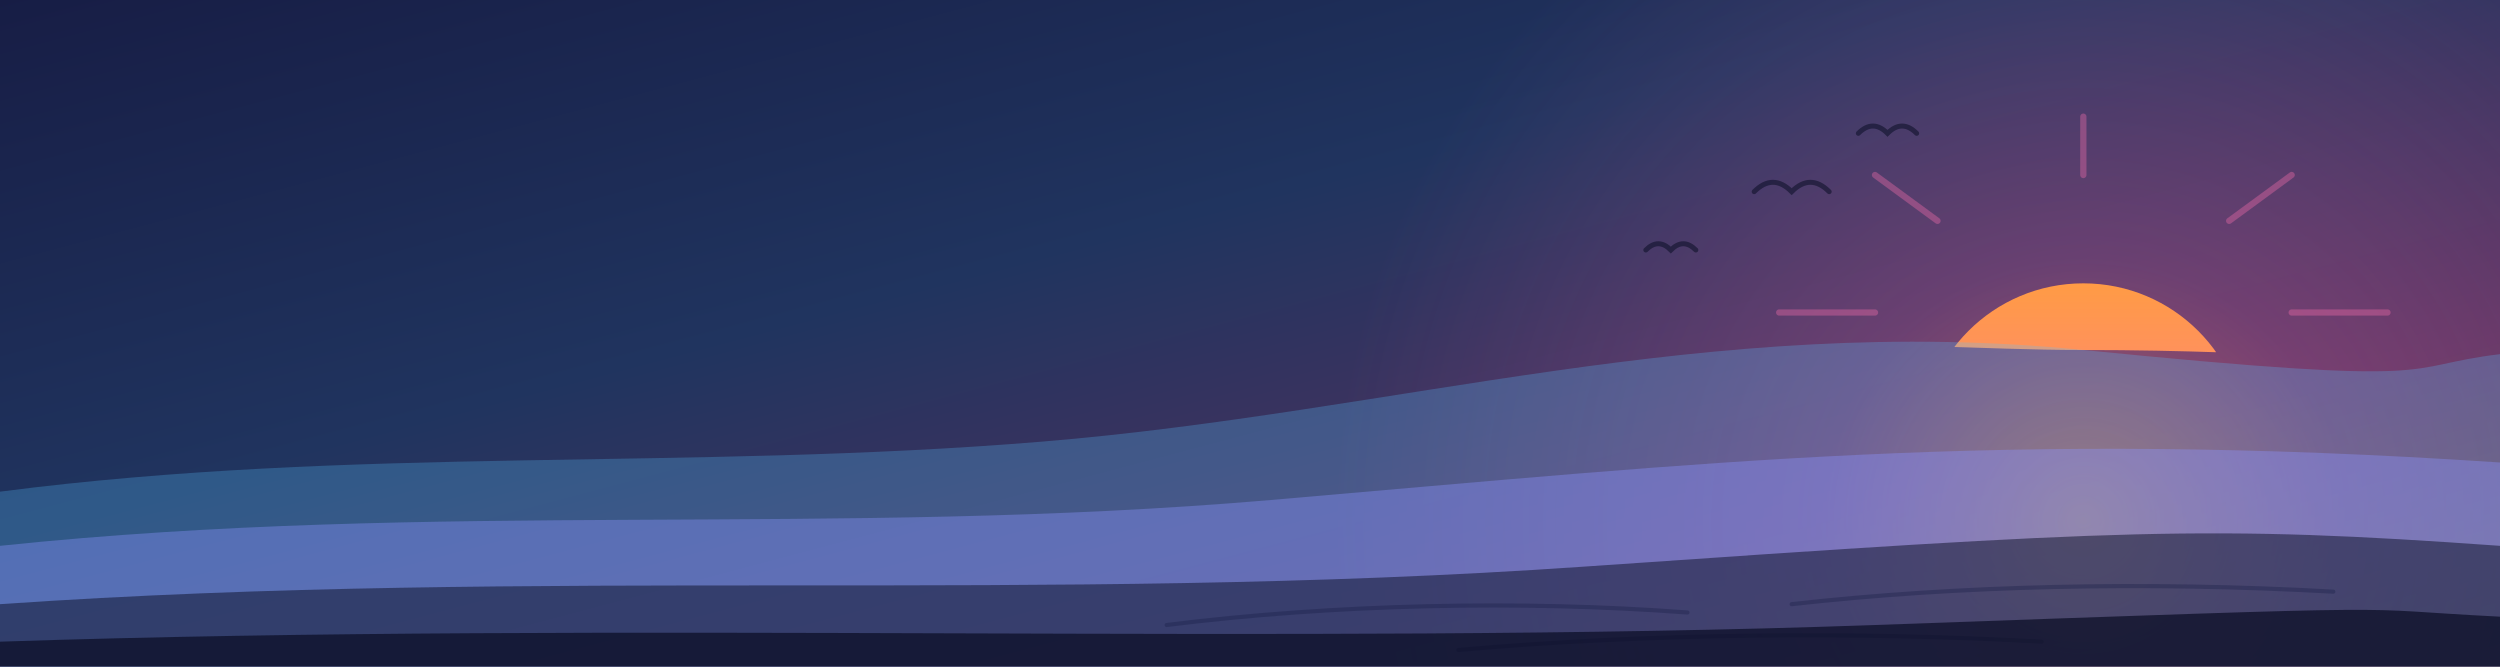
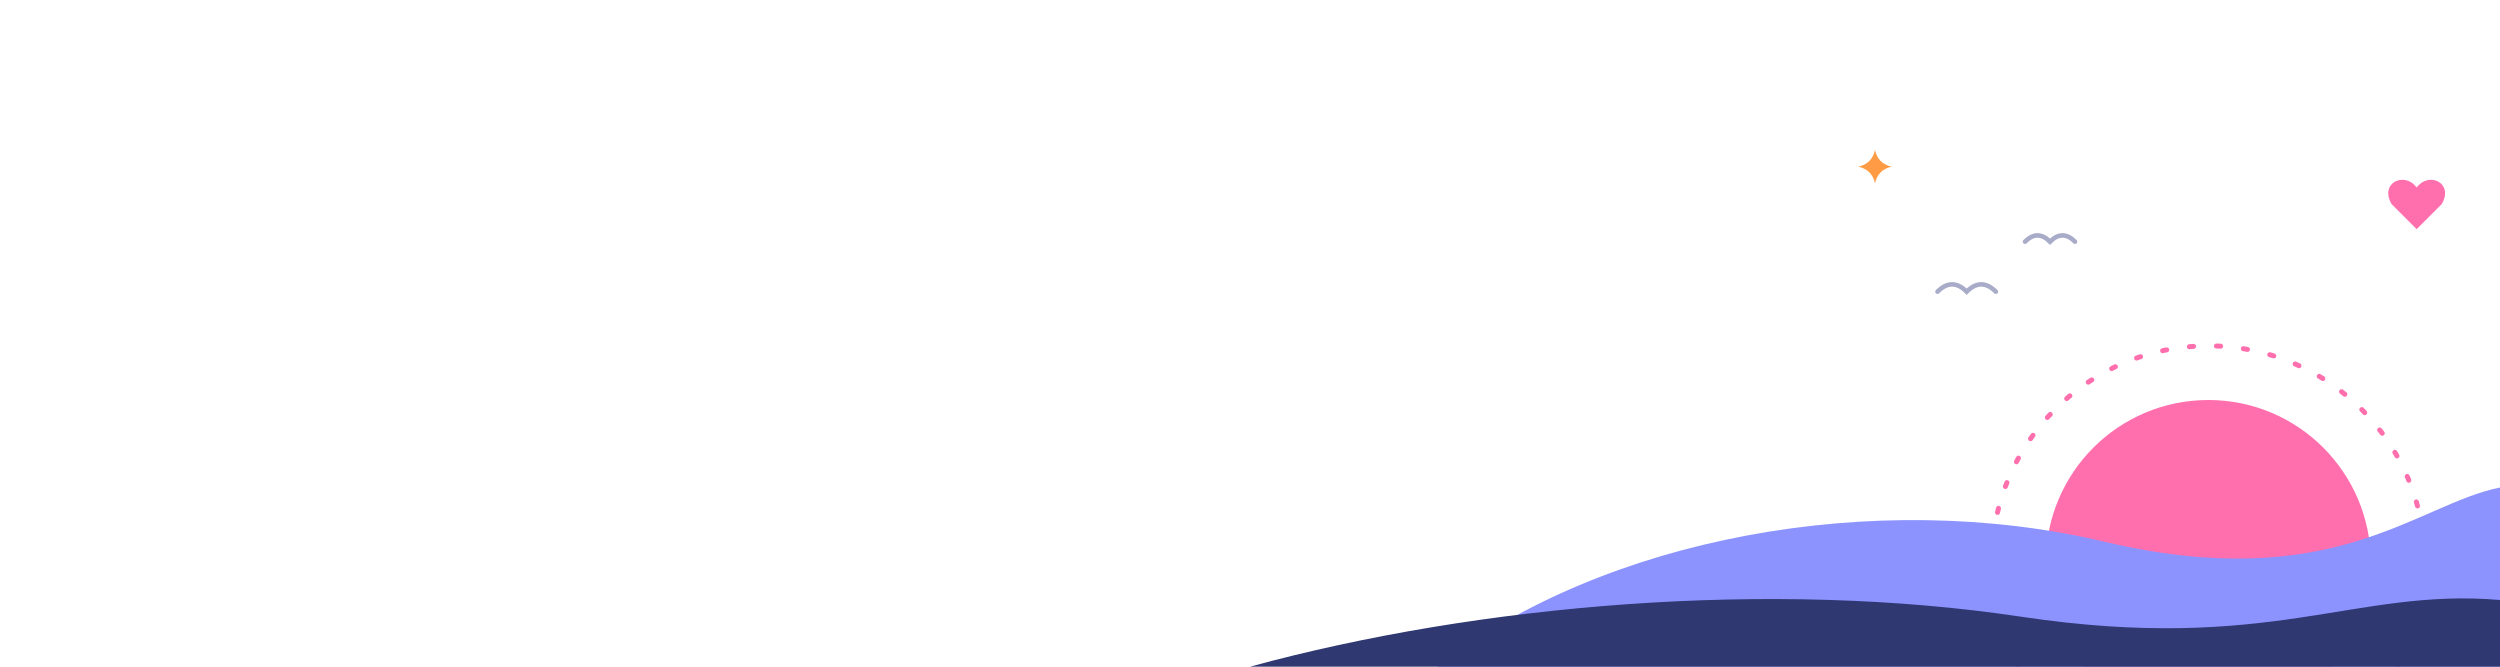
<svg xmlns="http://www.w3.org/2000/svg" viewBox="0 0 1200 320" width="1200" height="320" preserveAspectRatio="xMaxYMax slice" aria-hidden="true">
-   <defs>
-     <linearGradient id="gs-evening-dark-sky" x1="0" y1="0" x2="1" y2="1">
-       <stop offset="0" stop-color="#171D45" />
-       <stop offset="0.4" stop-color="#20345f" />
-       <stop offset="0.75" stop-color="#533260" />
-       <stop offset="1" stop-color="#664845" />
-     </linearGradient>
-     <radialGradient id="gs-evening-dark-glow" cx="1000" cy="250" r="360" gradientUnits="userSpaceOnUse">
-       <stop offset="0" stop-color="#FF9B45" stop-opacity="0.5" />
-       <stop offset="0.35" stop-color="#FF6FAE" stop-opacity="0.22" />
-       <stop offset="1" stop-color="#FF6FAE" stop-opacity="0" />
-     </radialGradient>
-     <linearGradient id="gs-evening-dark-sun" x1="0" y1="0" x2="0" y2="1">
-       <stop offset="0" stop-color="#FF9B45" />
-       <stop offset="1" stop-color="#FF6FAE" />
-     </linearGradient>
-     <clipPath id="gs-evening-dark-hz">
-       <path d="M0 0H1200V170C1150 176 1100 168 1000 168S820 150 500 212 170 214 0 236Z" />
-     </clipPath>
-   </defs>
-   <rect width="1200" height="320" fill="url(#gs-evening-dark-sky)" />
-   <rect width="1200" height="320" fill="url(#gs-evening-dark-glow)" />
-   <g clip-path="url(#gs-evening-dark-hz)">
-     <circle cx="1000" cy="214" r="78" fill="url(#gs-evening-dark-sun)" />
+   <g transform="translate(600 20)">
+     <circle cx="460" cy="250" r="78" fill="#FF6FAE" />
+     <circle cx="460" cy="250" r="104" fill="none" stroke="#FF6FAE" stroke-width="2.4" stroke-dasharray="2 11" stroke-linecap="round" />
+     <g fill="none" stroke="#A9ACC8" stroke-width="2.2" stroke-linecap="round">
+       <path d="M330 120q7-7 14 0q7-7 14 0" />
+       <path d="M372 96q6-6 12 0q6-6 12 0" />
+     </g>
+     <path d="M90 300C170 238 300 214 410 240S560 222 600 214V300Z" fill="#8C93FF" />
+     <path d="M0 300C110 270 250 258 370 276S530 262 600 268V300Z" fill="#2F3870" />
+     <path transform="translate(300 60)" d="M0 -8Q1.44 -1.44 8 0Q1.44 1.44 0 8Q-1.44 1.44 -8 0Q-1.44 -1.44 0 -8Z" fill="#FF9B45" />
+     <path d="M560 70c-6-8-18-2-12 8l12 12 12-12c6-10-6-16-12-8z" fill="#FF6FAE" />
  </g>
-   <g stroke="#FF6FAE" stroke-width="3" stroke-linecap="round" opacity=".35">
-     <path d="M900 150h-46M1100 150h46M930 106l-30-22M1070 106l30-22M1000 84V56" />
-   </g>
-   <g fill="none" stroke="#0A0D24" stroke-width="2.4" stroke-linecap="round" opacity="0.55">
-     <path d="M842 92q9-9 18 0q9-9 18 0" />
-     <path d="M892 64q7-7 14 0q7-7 14 0" />
-     <path d="M790 120q6-6 12 0q6-6 12 0" />
-   </g>
-   <path d="M0 236C170 214 330 226 500 212S820 150 1000 168 1150 176 1200 170V320H0Z" fill="#59C3FF" opacity="0.26" />
-   <path d="M0 262C210 240 400 258 610 240S960 206 1200 222V320H0Z" fill="#8C93FF" opacity="0.38" />
-   <path d="M0 290C260 272 500 290 760 272S1060 252 1200 262V320H0Z" fill="#0A0D24" opacity="0.5" />
-   <g fill="none" stroke="#171D45" stroke-width="2" stroke-linecap="round" opacity="0.35">
-     <path d="M560 300c80-10 170-12 250-6" />
-     <path d="M860 290c80-9 170-11 260-6" />
-     <path d="M700 312c90-8 190-9 280-4" />
-   </g>
-   <path d="M0 308C300 298 620 310 900 300S1120 292 1200 296V320H0Z" fill="#0A0D24" opacity="0.72" />
</svg>
